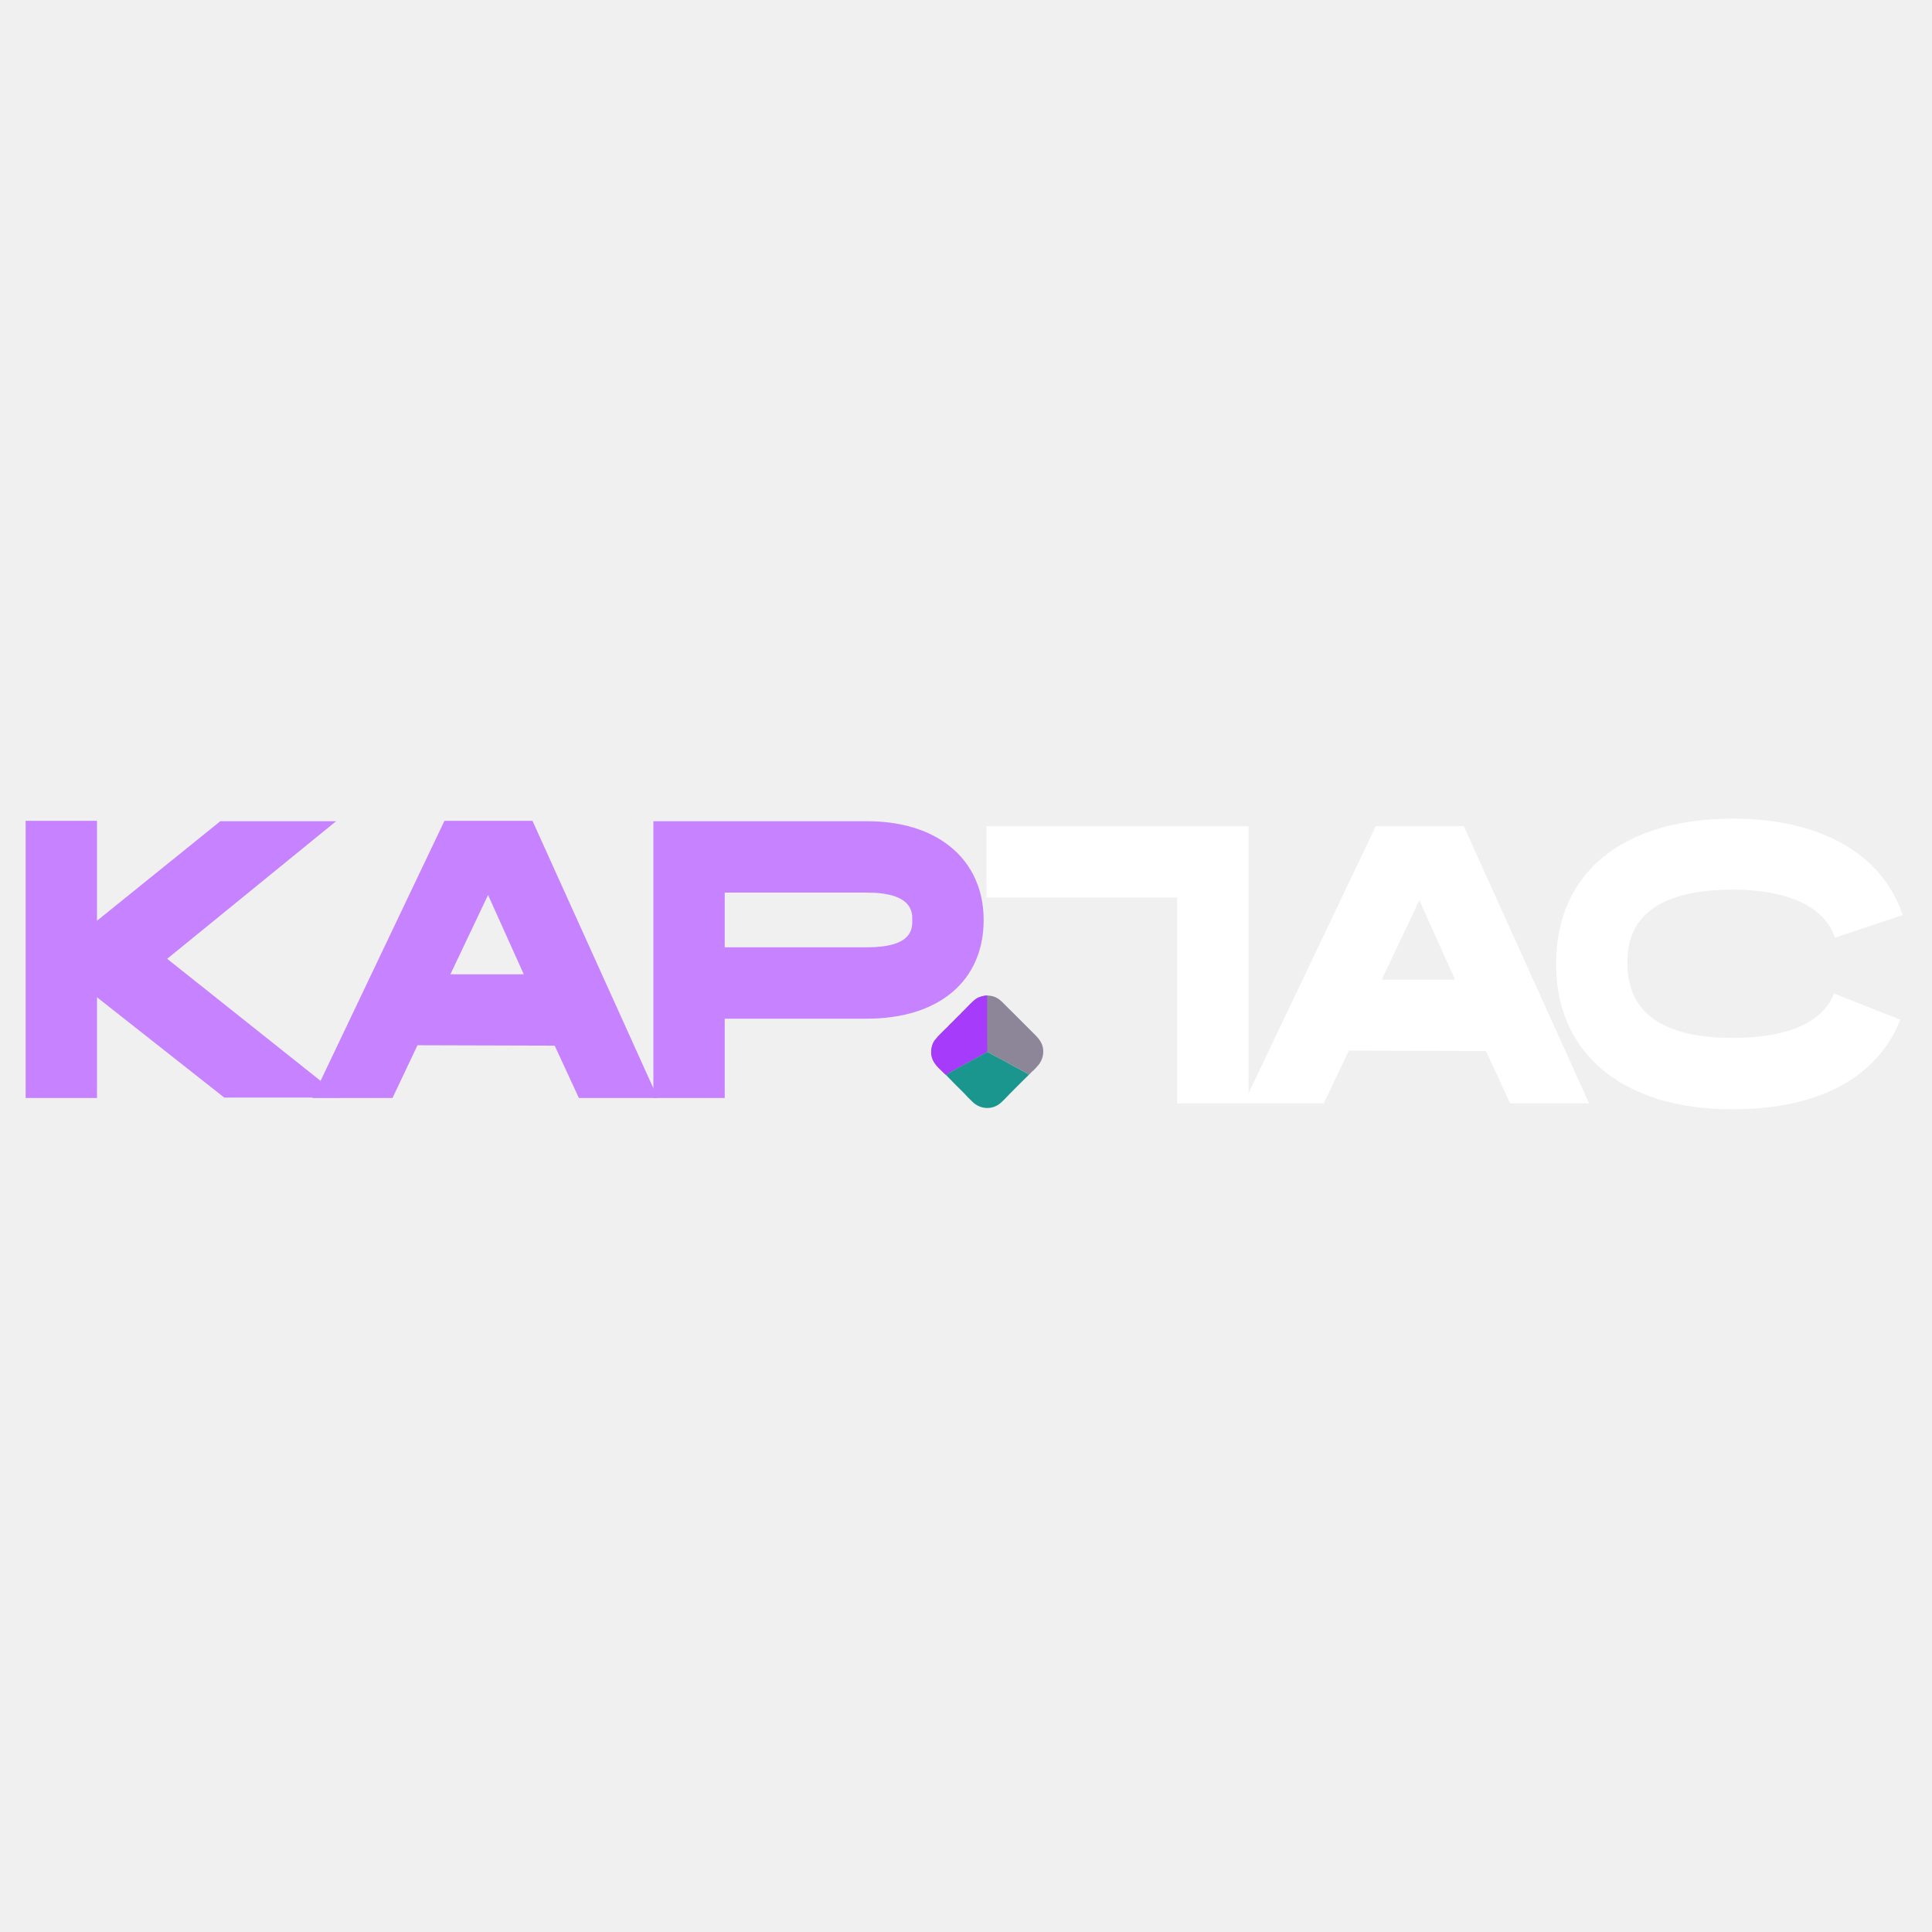
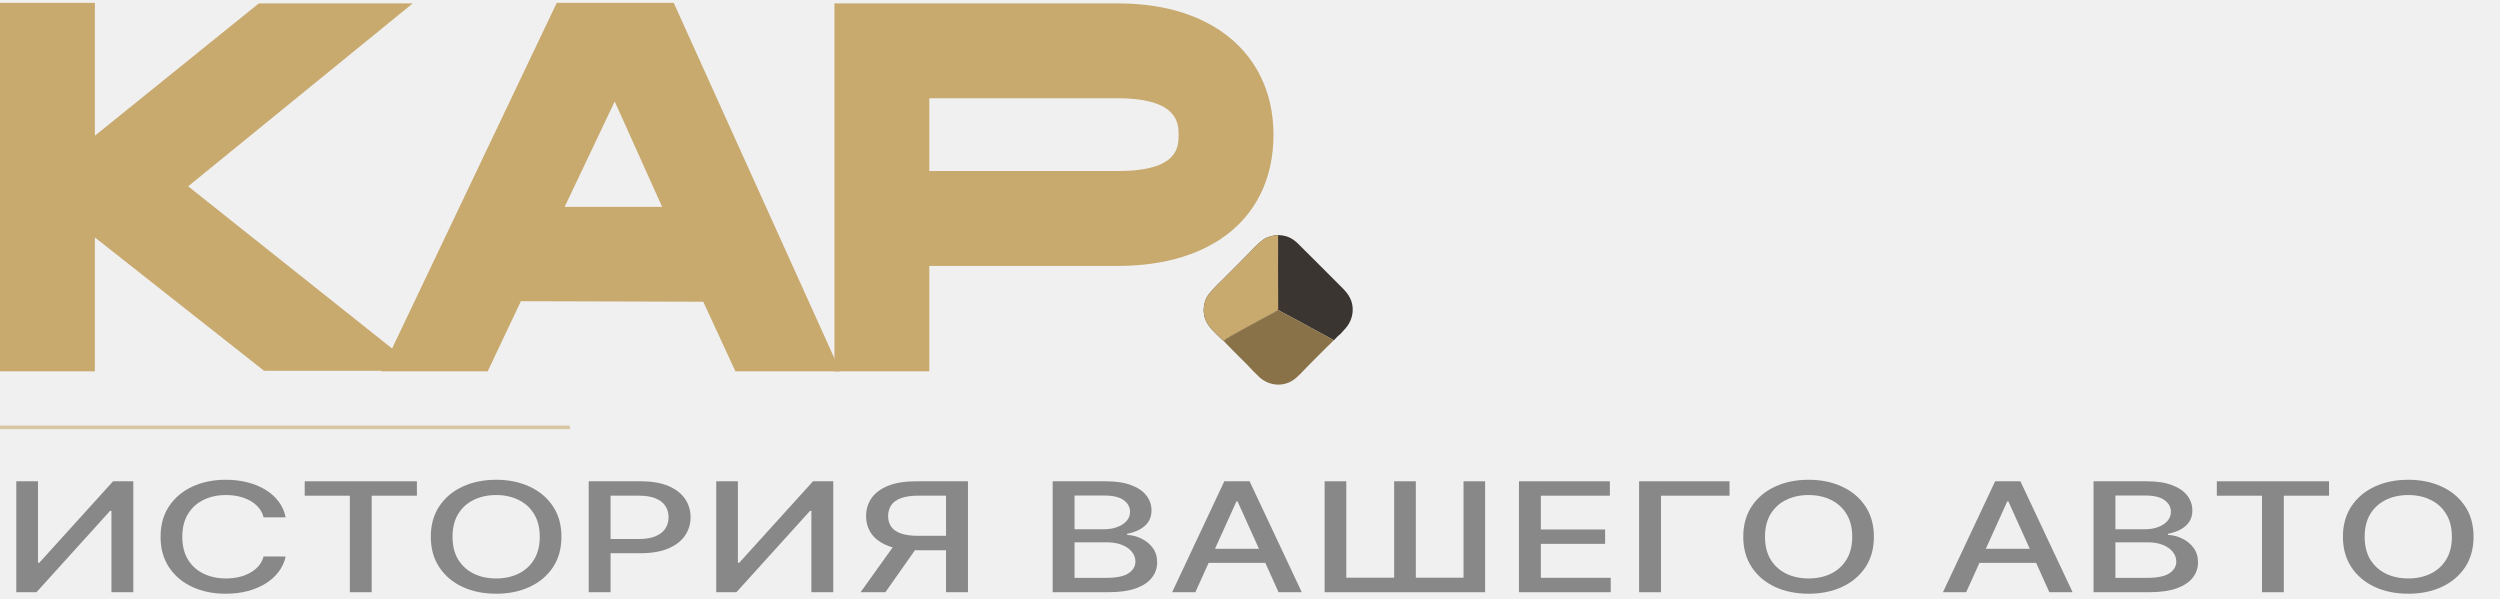
- <svg xmlns="http://www.w3.org/2000/svg" viewBox="0 0 512 512" fill="none" overflow="visible" role="img" aria-label="КарПас">
-   <g transform="translate(256 256) scale(1.42) translate(-175.5 -27.5)">
-     <path d="M268.398 1.406L291.782 53.132H277.056L272.542 43.364L246.938 43.29L242.276 53.132H227.328L228.234 51.229L251.97 1.406H268.398ZM260.11 15.244L253.08 30.044H266.77L260.11 15.244Z" fill="white" />
-     <path d="M349.862 37.518C345.644 48.322 334.544 54.242 318.634 54.242C309.458 54.242 301.91 52.244 296.212 48.322C289.33 43.586 285.63 36.26 285.63 27.084C285.63 10.138 297.988 0 318.634 0C334.914 0 346.458 6.512 350.306 17.982L337.652 22.2C335.062 14.43 324.628 13.246 318.634 13.246C298.95 13.246 298.95 23.68 298.95 27.084C298.95 36.26 305.61 40.922 318.634 40.922C325.738 40.922 334.766 39.516 337.504 32.634L349.862 37.518Z" fill="white" />
-     <path d="M228.234 51.229V1.406H203.777H179.32V14.726H214.914V53.132H227.328L228.234 51.229Z" fill="white" />
-     <path d="M130.474 37.333V52.133H117.154V0.48H156.966C162.812 0.48 167.696 1.812 171.47 4.402C176.206 7.658 178.796 12.764 178.796 18.907C178.796 30.302 170.434 37.333 156.966 37.333H130.474ZM130.474 13.8V24.012H156.966C165.476 24.012 165.476 20.608 165.476 18.907C165.476 17.427 165.476 13.8 156.966 13.8H130.474Z" fill="#C782FF" />
-     <path d="M94.593 0.406L117.977 52.132H103.251L98.737 42.364L73.133 42.29L68.471 52.132H53.523L78.165 0.406H94.593ZM86.305 14.244L79.275 29.044H92.965L86.305 14.244Z" fill="#C782FF" />
-     <path d="M58.978 52.058H37.074L13.32 33.336V52.132H0V0.406H13.32V19.054L36.334 0.48H57.942L26.418 26.158L58.978 52.058Z" fill="#C782FF" />
-     <path d="M179.445 33C181.299 33.072 181.91 33.871 183.11 35.079L184.548 36.503L187.114 39.07C187.565 39.522 188.02 39.983 188.471 40.432C189.372 41.331 189.964 42.273 189.919 43.601C189.883 44.655 189.428 45.607 188.685 46.348C188.521 46.51 188.208 46.914 188.034 47.029C187.778 47.198 187.403 47.697 187.201 47.825C187.197 47.807 187.165 47.703 187.162 47.701C186.967 47.592 186.61 47.394 186.431 47.296L184.014 45.992C183.552 45.739 183.101 45.468 182.633 45.223L180.881 44.292C180.393 44.033 179.971 43.837 179.512 43.523L179.299 43.617C178.951 43.882 178.514 44.059 178.127 44.273L174.423 46.296C174.029 46.509 172.008 47.599 171.803 47.871C171.77 47.85 171.418 47.527 171.372 47.481C170.184 46.301 169.036 45.425 169 43.586C168.988 42.882 169.227 41.935 169.666 41.365C170.335 40.499 171.255 39.668 172.026 38.893L175.017 35.888C175.753 35.158 176.553 34.226 177.395 33.62C177.892 33.262 178.83 33.017 179.445 33Z" fill="#8D8698" />
-     <path d="M171.803 47.871C171.77 47.85 171.418 47.527 171.372 47.481C170.184 46.301 169.036 45.425 169 43.586C168.988 42.882 169.227 41.935 169.666 41.365C170.335 40.499 171.255 39.668 172.026 38.893L175.017 35.888C175.753 35.158 176.553 34.226 177.395 33.62C177.892 33.262 178.83 33.017 179.445 33C179.469 34.439 179.441 35.882 179.439 37.321L179.462 43.425L179.299 43.617C178.951 43.882 178.514 44.059 178.127 44.273L174.423 46.296C174.029 46.509 172.008 47.599 171.803 47.871Z" fill="#A63BFB" />
-     <path d="M179.299 43.618L179.511 43.523C179.97 43.838 180.392 44.034 180.881 44.293L182.632 45.224C183.1 45.469 183.551 45.74 184.013 45.993L186.43 47.297C186.609 47.395 186.966 47.592 187.162 47.702C187.164 47.704 187.197 47.808 187.2 47.826C186.898 48.15 186.579 48.445 186.263 48.754L184.875 50.139C184.445 50.574 184.027 51.008 183.591 51.435C182.914 52.099 182.214 52.978 181.402 53.468C179.893 54.377 177.978 54.084 176.729 52.869C176.185 52.339 175.636 51.806 175.132 51.236C174.515 50.6 173.858 49.985 173.242 49.35L172.209 48.287C172.1 48.176 171.912 47.967 171.803 47.871C172.007 47.6 174.028 46.51 174.423 46.297L178.127 44.274C178.513 44.06 178.95 43.883 179.299 43.618Z" fill="#1A968F" />
-   </g>
+ <svg xmlns="http://www.w3.org/2000/svg" width="351" height="84" viewBox="0 0 351 84" fill="none">
+   <path d="M268.398 1.406L291.782 53.132H277.056L272.542 43.364L246.938 43.29L242.276 53.132H227.328L228.234 51.229L251.97 1.406H268.398ZM260.11 15.244L253.08 30.044H266.77L260.11 15.244Z" fill="#F0F0F0" />
+   <path d="M349.862 37.518C345.644 48.322 334.544 54.242 318.634 54.242C309.458 54.242 301.91 52.244 296.212 48.322C289.33 43.586 285.63 36.26 285.63 27.084C285.63 10.138 297.988 0 318.634 0C334.914 0 346.458 6.512 350.306 17.982L337.652 22.2C335.062 14.43 324.628 13.246 318.634 13.246C298.95 13.246 298.95 23.68 298.95 27.084C298.95 36.26 305.61 40.922 318.634 40.922C325.738 40.922 334.766 39.516 337.504 32.634L349.862 37.518Z" fill="#F0F0F0" />
+   <path d="M228.234 51.229V1.406H203.777H179.32V14.726H214.914V53.132H227.328L228.234 51.229Z" fill="#F0F0F0" />
+   <path d="M130.474 37.333V52.133H117.154V0.48H156.966C162.812 0.48 167.696 1.812 171.47 4.402C176.206 7.658 178.796 12.764 178.796 18.907C178.796 30.302 170.434 37.333 156.966 37.333H130.474ZM130.474 13.8V24.012H156.966C165.476 24.012 165.476 20.608 165.476 18.907C165.476 17.427 165.476 13.8 156.966 13.8H130.474Z" fill="#C8A96E" />
+   <path d="M94.593 0.406L117.977 52.132H103.251L98.737 42.364L73.133 42.29L68.471 52.132H53.523L78.165 0.406H94.593ZM86.305 14.244L79.275 29.044H92.965L86.305 14.244Z" fill="#C8A96E" />
+   <path d="M58.978 52.058H37.074L13.32 33.336V52.132H0V0.406H13.32V19.054L36.334 0.48H57.942L26.418 26.158L58.978 52.058Z" fill="#C8A96E" />
+   <path d="M179.445 33C181.299 33.072 181.91 33.871 183.11 35.079L184.548 36.503L187.114 39.07C187.565 39.522 188.02 39.983 188.471 40.432C189.372 41.331 189.964 42.273 189.919 43.601C189.883 44.655 189.428 45.607 188.685 46.348C188.521 46.51 188.208 46.914 188.034 47.029C187.778 47.198 187.403 47.697 187.201 47.825C187.197 47.807 187.165 47.703 187.162 47.701C186.967 47.592 186.61 47.394 186.431 47.296L184.014 45.992C183.552 45.739 183.101 45.468 182.633 45.223L180.881 44.292C180.393 44.033 179.971 43.837 179.512 43.523L179.299 43.617C178.951 43.882 178.514 44.059 178.127 44.273L174.423 46.296C174.029 46.509 172.008 47.599 171.803 47.871C171.77 47.85 171.418 47.527 171.372 47.481C170.184 46.301 169.036 45.425 169 43.586C168.988 42.882 169.227 41.935 169.666 41.365C170.335 40.499 171.255 39.668 172.026 38.893L175.017 35.888C175.753 35.158 176.553 34.226 177.395 33.62C177.892 33.262 178.83 33.017 179.445 33Z" fill="#3a3530" />
+   <path d="M171.803 47.871C171.77 47.85 171.418 47.527 171.372 47.481C170.184 46.301 169.036 45.425 169 43.586C168.988 42.882 169.227 41.935 169.666 41.365C170.335 40.499 171.255 39.668 172.026 38.893L175.017 35.888C175.753 35.158 176.553 34.226 177.395 33.62C177.892 33.262 178.83 33.017 179.445 33C179.469 34.439 179.441 35.882 179.439 37.321L179.462 43.425L179.299 43.617C178.951 43.882 178.514 44.059 178.127 44.273L174.423 46.296C174.029 46.509 172.008 47.599 171.803 47.871Z" fill="#C8A96E" />
+   <path d="M179.299 43.618L179.511 43.523C179.97 43.838 180.392 44.034 180.881 44.293L182.632 45.224C183.1 45.469 183.551 45.74 184.013 45.993L186.43 47.297C186.609 47.395 186.966 47.592 187.162 47.702C187.164 47.704 187.197 47.808 187.2 47.826C186.898 48.15 186.579 48.445 186.263 48.754L184.875 50.139C184.445 50.574 184.027 51.008 183.591 51.435C182.914 52.099 182.214 52.978 181.402 53.468C179.893 54.377 177.978 54.084 176.729 52.869C176.185 52.339 175.636 51.806 175.132 51.236C174.515 50.6 173.858 49.985 173.242 49.35L172.209 48.287C172.1 48.176 171.912 47.967 171.803 47.871C172.007 47.6 174.028 46.51 174.423 46.297L178.127 44.274C178.513 44.06 178.95 43.883 179.299 43.618Z" fill="#8a7248" />
+   <line x1="0" y1="60" x2="80" y2="60" stroke="#C8A96E" stroke-width="0.5" opacity="0.6" />
+   <path d="M2.287 67.572H5.329V79.01H5.518L15.875 67.572H18.718V83.146H15.647V71.724H15.458L5.12 83.146H2.287V67.572Z" fill="#888888" />
+   <path d="M40.107 72.637H37.006C36.886 72.13 36.664 71.684 36.34 71.299C36.015 70.913 35.617 70.586 35.147 70.317C34.676 70.049 34.15 69.846 33.566 69.709C32.99 69.572 32.377 69.504 31.727 69.504C30.555 69.504 29.504 69.73 28.576 70.181C27.655 70.632 26.926 71.293 26.39 72.165C25.86 73.037 25.594 74.102 25.594 75.359C25.594 76.627 25.86 77.697 26.39 78.569C26.926 79.441 27.659 80.1 28.586 80.546C29.514 80.992 30.558 81.215 31.718 81.215C32.36 81.215 32.97 81.149 33.547 81.017C34.13 80.88 34.657 80.68 35.127 80.416C35.598 80.153 35.995 79.831 36.32 79.451C36.651 79.065 36.88 78.624 37.006 78.127L40.107 78.135C39.941 78.901 39.62 79.605 39.143 80.249C38.672 80.888 38.066 81.441 37.324 81.907C36.588 82.368 35.747 82.726 34.799 82.979C33.851 83.233 32.818 83.359 31.698 83.359C29.935 83.359 28.364 83.04 26.986 82.401C25.608 81.757 24.521 80.837 23.726 79.641C22.937 78.444 22.543 77.017 22.543 75.359C22.543 73.697 22.94 72.269 23.736 71.078C24.531 69.882 25.618 68.964 26.996 68.325C28.374 67.681 29.942 67.359 31.698 67.359C32.778 67.359 33.785 67.478 34.719 67.717C35.661 67.95 36.505 68.295 37.254 68.751C38.003 69.202 38.623 69.755 39.113 70.409C39.603 71.058 39.935 71.8 40.107 72.637Z" fill="#888888" />
+   <path d="M42.779 69.595V67.572H58.534V69.595H52.182V83.146H49.12V69.595H42.779Z" fill="#888888" />
+   <path d="M78.824 75.359C78.824 77.022 78.427 78.452 77.632 79.648C76.836 80.84 75.746 81.757 74.361 82.401C72.983 83.04 71.415 83.359 69.659 83.359C67.897 83.359 66.323 83.04 64.938 82.401C63.559 81.757 62.473 80.837 61.677 79.641C60.882 78.444 60.485 77.017 60.485 75.359C60.485 73.697 60.882 72.269 61.677 71.078C62.473 69.882 63.559 68.964 64.938 68.325C66.323 67.681 67.897 67.359 69.659 67.359C71.415 67.359 72.983 67.681 74.361 68.325C75.746 68.964 76.836 69.882 77.632 71.078C78.427 72.269 78.824 73.697 78.824 75.359ZM75.783 75.359C75.783 74.092 75.514 73.025 74.977 72.158C74.447 71.286 73.718 70.627 72.791 70.181C71.869 69.73 70.826 69.504 69.659 69.504C68.487 69.504 67.439 69.73 66.518 70.181C65.597 70.627 64.868 71.286 64.331 72.158C63.801 73.025 63.536 74.092 63.536 75.359C63.536 76.627 63.801 77.697 64.331 78.569C64.868 79.435 65.597 80.094 66.518 80.546C67.439 80.992 68.487 81.215 69.659 81.215C70.826 81.215 71.869 80.992 72.791 80.546C73.718 80.094 74.447 79.435 74.977 78.569C75.514 77.697 75.783 76.627 75.783 75.359Z" fill="#888888" />
+   <path d="M82.654 83.146V67.572H89.91C91.494 67.572 92.806 67.793 93.846 68.234C94.887 68.675 95.665 69.278 96.182 70.044C96.699 70.804 96.958 71.661 96.958 72.614C96.958 73.572 96.696 74.434 96.172 75.2C95.656 75.96 94.874 76.563 93.826 77.01C92.786 77.451 91.477 77.671 89.9 77.671H84.91V75.679H89.622C90.623 75.679 91.434 75.547 92.057 75.283C92.68 75.015 93.137 74.65 93.429 74.188C93.721 73.727 93.866 73.202 93.866 72.614C93.866 72.026 93.721 71.504 93.429 71.048C93.137 70.591 92.677 70.234 92.047 69.975C91.424 69.717 90.603 69.588 89.582 69.588H85.725V83.146H82.654Z" fill="#888888" />
+   <path d="M100.559 67.572H103.6V79.01H103.789L114.147 67.572H116.99V83.146H113.918V71.724H113.729L103.392 83.146H100.559V67.572Z" fill="#888888" />
+   <path d="M135.903 83.146H132.822V69.588H128.965C127.958 69.588 127.14 69.704 126.51 69.937C125.88 70.165 125.42 70.495 125.128 70.926C124.837 71.357 124.691 71.866 124.691 72.454C124.691 73.037 124.837 73.537 125.128 73.953C125.42 74.368 125.877 74.685 126.5 74.903C127.123 75.121 127.935 75.23 128.935 75.23H134.154V77.253H128.647C127.077 77.253 125.768 77.053 124.721 76.652C123.68 76.252 122.898 75.691 122.375 74.972C121.858 74.247 121.6 73.407 121.6 72.454C121.6 71.496 121.858 70.652 122.375 69.922C122.892 69.187 123.67 68.612 124.711 68.196C125.758 67.78 127.067 67.572 128.637 67.572H135.903V83.146ZM125.854 76.12H129.253L124.313 83.146H120.824L125.854 76.12Z" fill="#888888" />
+   <path d="M147.794 83.146V67.572H155.25C156.694 67.572 157.89 67.755 158.838 68.12C159.786 68.48 160.495 68.969 160.965 69.588C161.436 70.201 161.671 70.893 161.671 71.664C161.671 72.312 161.515 72.86 161.204 73.306C160.892 73.747 160.475 74.102 159.951 74.371C159.434 74.634 158.865 74.827 158.242 74.949V75.101C158.918 75.126 159.577 75.293 160.22 75.603C160.869 75.907 161.406 76.34 161.83 76.903C162.254 77.466 162.466 78.15 162.466 78.956C162.466 79.752 162.221 80.467 161.731 81.101C161.247 81.73 160.498 82.229 159.484 82.599C158.47 82.964 157.175 83.146 155.598 83.146H147.794ZM150.866 81.131H155.299C156.77 81.131 157.824 80.913 158.46 80.477C159.096 80.041 159.415 79.496 159.415 78.842C159.415 78.35 159.252 77.899 158.927 77.489C158.603 77.078 158.139 76.751 157.536 76.508C156.939 76.264 156.23 76.143 155.409 76.143H150.866V81.131ZM150.866 74.31H154.981C155.67 74.31 156.29 74.209 156.84 74.006C157.397 73.803 157.837 73.519 158.162 73.154C158.493 72.784 158.659 72.348 158.659 71.846C158.659 71.202 158.364 70.662 157.774 70.226C157.185 69.79 156.28 69.572 155.061 69.572H150.866V74.31Z" fill="#888888" />
+   <path d="M167.829 83.146H164.569L171.894 67.572H175.443L182.769 83.146H179.509L173.753 70.401H173.594L167.829 83.146ZM168.376 77.048H178.952V79.025H168.376V77.048Z" fill="#888888" />
+   <path d="M185.977 67.572H189.019V81.108H195.739V67.572H198.78V81.108H205.48V67.572H208.512V83.146H185.977V67.572Z" fill="#888888" />
+   <path d="M213.263 83.146V67.572H226.026V69.595H216.335V74.34H225.36V76.356H216.335V81.124H226.146V83.146H213.263Z" fill="#888888" />
+   <path d="M242.823 67.572V69.595H233.201V83.146H230.129V67.572H242.823Z" fill="#888888" />
+   <path d="M263.093 75.359C263.093 77.022 262.696 78.452 261.901 79.648C261.105 80.84 260.015 81.757 258.63 82.401C257.252 83.04 255.685 83.359 253.929 83.359C252.166 83.359 250.592 83.04 249.207 82.401C247.829 81.757 246.742 80.837 245.947 79.641C245.151 78.444 244.754 77.017 244.754 75.359C244.754 73.697 245.151 72.269 245.947 71.078C246.742 69.882 247.829 68.964 249.207 68.325C250.592 67.681 252.166 67.359 253.929 67.359C255.685 67.359 257.252 67.681 258.63 68.325C260.015 68.964 261.105 69.882 261.901 71.078C262.696 72.269 263.093 73.697 263.093 75.359ZM260.052 75.359C260.052 74.092 259.783 73.025 259.247 72.158C258.716 71.286 257.988 70.627 257.06 70.181C256.139 69.73 255.095 69.504 253.929 69.504C252.756 69.504 251.709 69.73 250.787 70.181C249.866 70.627 249.137 71.286 248.601 72.158C248.071 73.025 247.805 74.092 247.805 75.359C247.805 76.627 248.071 77.697 248.601 78.569C249.137 79.435 249.866 80.094 250.787 80.546C251.709 80.992 252.756 81.215 253.929 81.215C255.095 81.215 256.139 80.992 257.06 80.546C257.988 80.094 258.716 79.435 259.247 78.569C259.783 77.697 260.052 76.627 260.052 75.359Z" fill="#888888" />
+   <path d="M276.051 83.146H272.79L280.116 67.572H283.665L290.991 83.146H287.73L281.975 70.401H281.816L276.051 83.146ZM276.597 77.048H287.174V79.025H276.597V77.048Z" fill="#888888" />
+   <path d="M293.931 83.146V67.572H301.386C302.83 67.572 304.026 67.755 304.974 68.12C305.922 68.48 306.631 68.969 307.101 69.588C307.572 70.201 307.807 70.893 307.807 71.664C307.807 72.312 307.651 72.86 307.34 73.306C307.028 73.747 306.611 74.102 306.087 74.371C305.571 74.634 305.001 74.827 304.378 74.949V75.101C305.054 75.126 305.713 75.293 306.356 75.603C307.005 75.907 307.542 76.34 307.966 76.903C308.39 77.466 308.602 78.15 308.602 78.956C308.602 79.752 308.357 80.467 307.867 81.101C307.383 81.73 306.634 82.229 305.62 82.599C304.606 82.964 303.311 83.146 301.734 83.146H293.931ZM297.002 81.131H301.435C302.907 81.131 303.96 80.913 304.596 80.477C305.233 80.041 305.551 79.496 305.551 78.842C305.551 78.35 305.388 77.899 305.064 77.489C304.739 77.078 304.275 76.751 303.672 76.508C303.076 76.264 302.366 76.143 301.545 76.143H297.002V81.131ZM297.002 74.31H301.117C301.806 74.31 302.426 74.209 302.976 74.006C303.533 73.803 303.973 73.519 304.298 73.154C304.629 72.784 304.795 72.348 304.795 71.846C304.795 71.202 304.5 70.662 303.91 70.226C303.321 69.79 302.416 69.572 301.197 69.572H297.002V74.31Z" fill="#888888" />
+   <path d="M311.241 69.595V67.572H326.997V69.595H320.645V83.146H317.583V69.595H311.241Z" fill="#888888" />
+   <path d="M347.287 75.359C347.287 77.022 346.889 78.452 346.094 79.648C345.299 80.84 344.209 81.757 342.824 82.401C341.446 83.04 339.878 83.359 338.122 83.359C336.359 83.359 334.786 83.04 333.401 82.401C332.022 81.757 330.935 80.837 330.14 79.641C329.345 78.444 328.947 77.017 328.947 75.359C328.947 73.697 329.345 72.269 330.14 71.078C330.935 69.882 332.022 68.964 333.401 68.325C334.786 67.681 336.359 67.359 338.122 67.359C339.878 67.359 341.446 67.681 342.824 68.325C344.209 68.964 345.299 69.882 346.094 71.078C346.889 72.269 347.287 73.697 347.287 75.359ZM344.245 75.359C344.245 74.092 343.977 73.025 343.44 72.158C342.91 71.286 342.181 70.627 341.253 70.181C340.332 69.73 339.289 69.504 338.122 69.504C336.949 69.504 335.902 69.73 334.981 70.181C334.06 70.627 333.331 71.286 332.794 72.158C332.264 73.025 331.999 74.092 331.999 75.359C331.999 76.627 332.264 77.697 332.794 78.569C333.331 79.435 334.06 80.094 334.981 80.546C335.902 80.992 336.949 81.215 338.122 81.215C339.289 81.215 340.332 80.992 341.253 80.546C342.181 80.094 342.91 79.435 343.44 78.569C343.977 77.697 344.245 76.627 344.245 75.359Z" fill="#888888" />
</svg>
